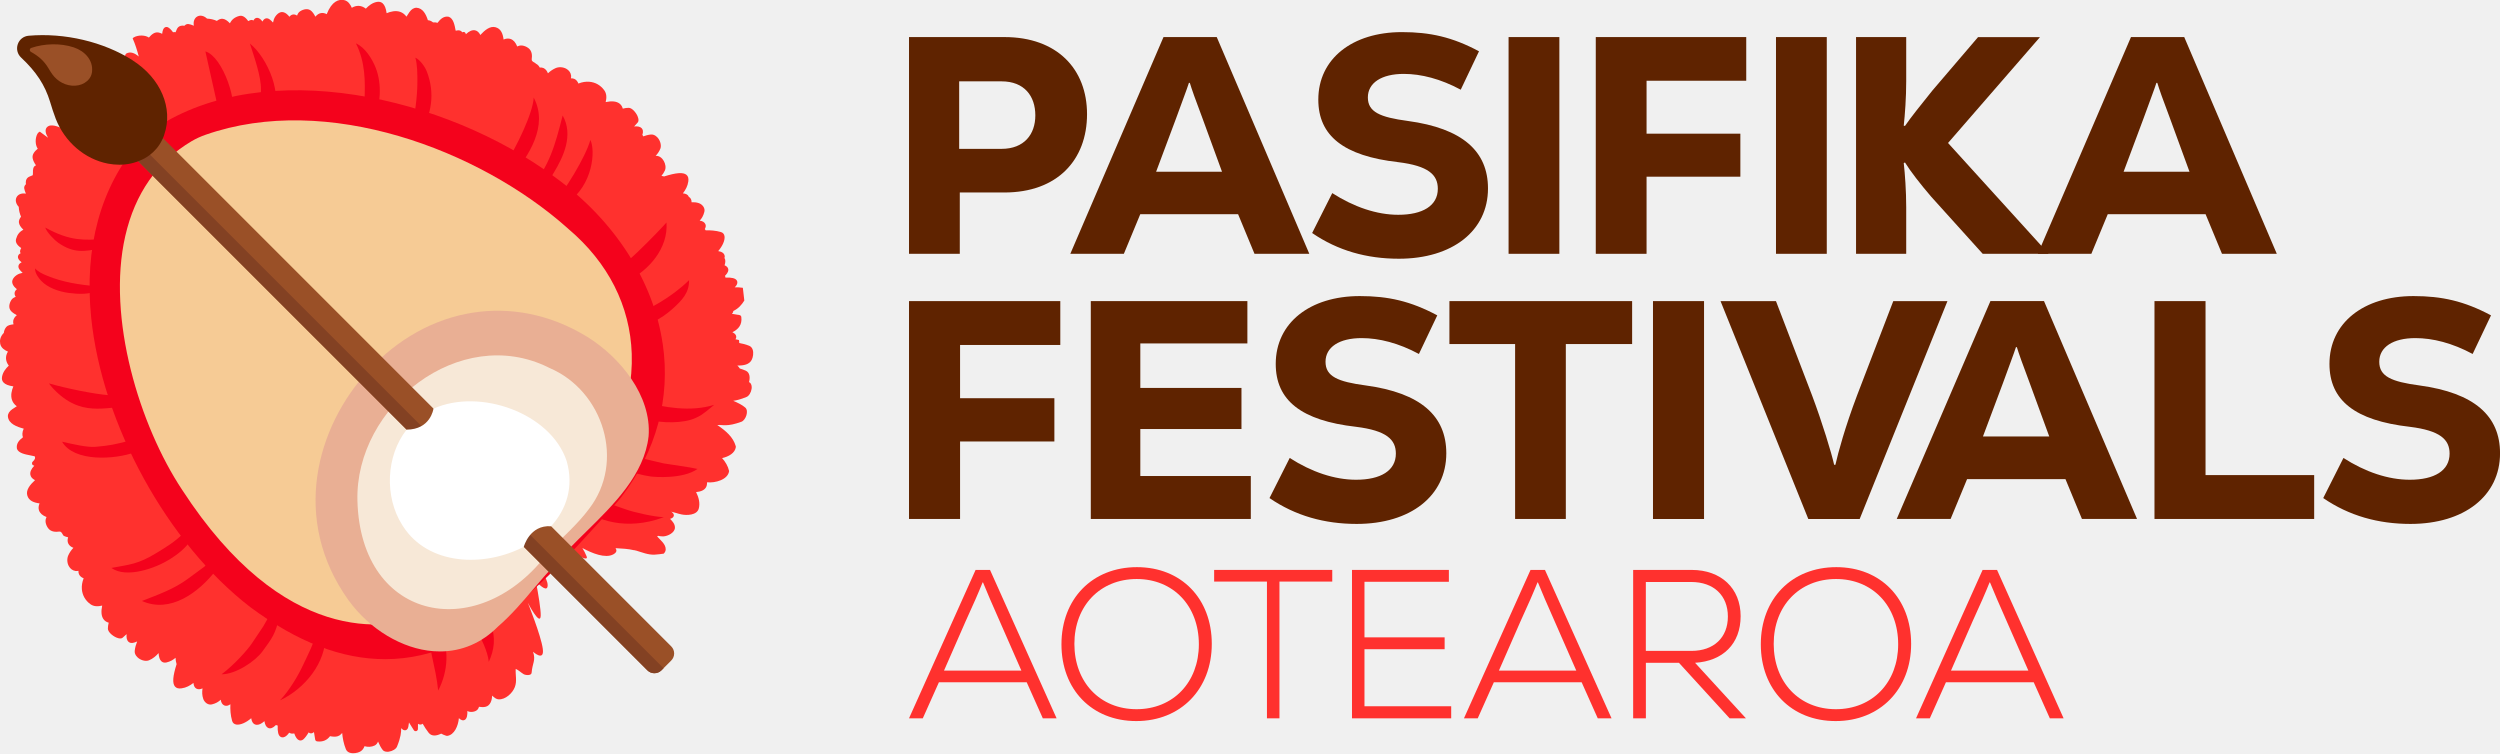
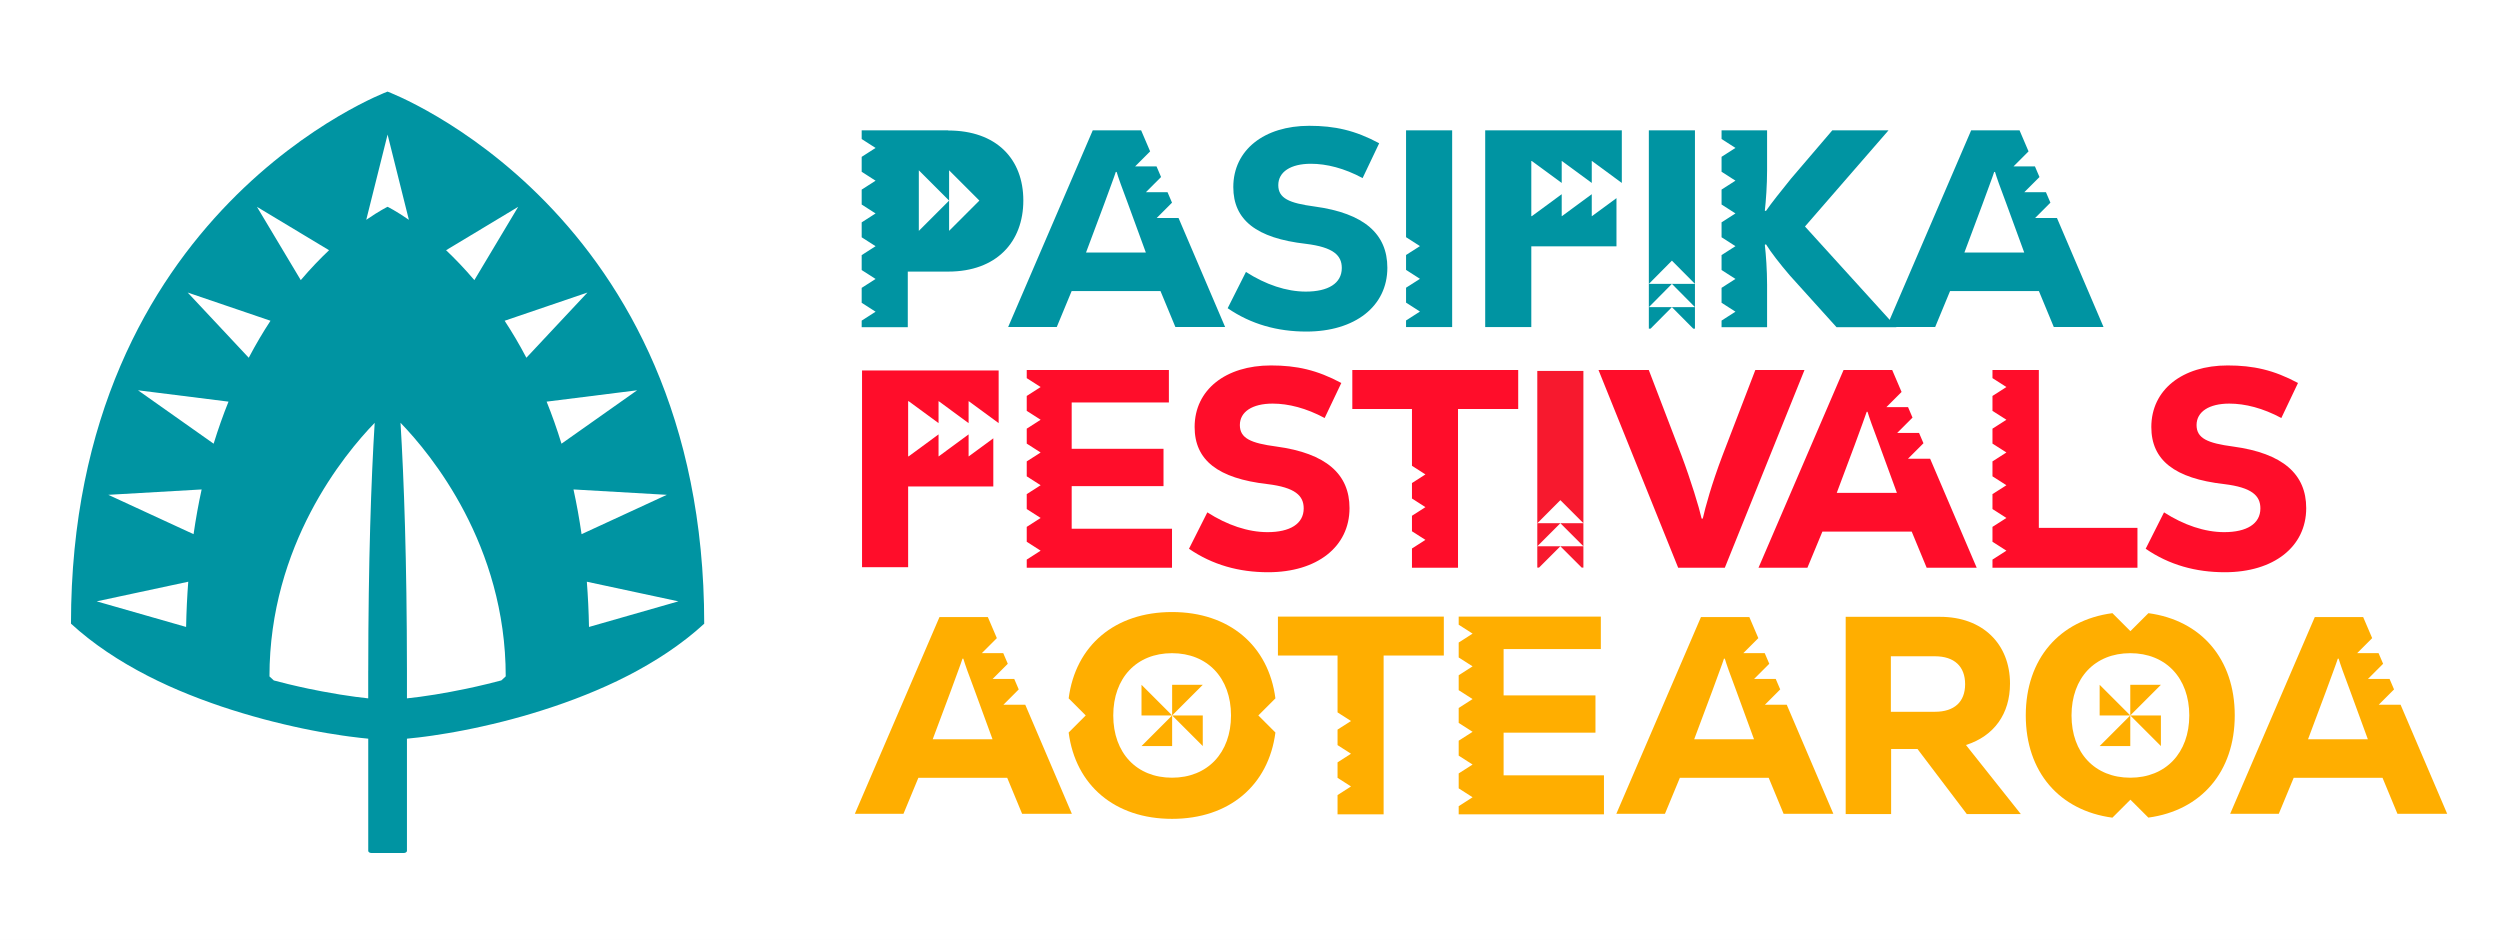
- <svg xmlns="http://www.w3.org/2000/svg" id="Layer_1" viewBox="0 0 731.07 220.26">
-   <path d="M186.45,33.98c-.52-1.17-1.66-2.44-2.59-2.45-.56,0-1.12.07-1.74.24-.17-.66-.52-1.17-1.03-1.54-.88-.62-2.22-.75-3.97-.38.29-1.19.33-2.43-.43-3.47-1.07-1.46-2.57-2.32-4.35-2.47-1.03-.09-2.12.09-3.2.52-.25-.65-.64-1.1-1.14-1.34-.32-.15-.67-.21-1.05-.18.06-.27.09-.55.05-.86-.12-.83-.63-1.52-1.43-1.96-.97-.52-2.21-.58-3.16-.14-.8.37-1.49.84-2.18,1.48-.28-.73-.7-1.23-1.24-1.5-.27-.13-.66-.22-1.15-.18-.16-.32-.37-.62-.7-.87-.15-.11-.33-.22-.51-.32-.06-.07-.11-.15-.19-.18-.05-.02-.14-.07-.21-.11-.52-.29-.79-.52-.74-.93.14-1.02.17-2.48-1.06-3.34-.4-.28-1.8-1.13-3.1-.44l-.08.04c-.46-1.17-1.1-1.91-1.93-2.2-.63-.22-1.33-.16-2.06.16-.21-1.7-.75-3.17-2.37-3.6-1.54-.41-3.05.77-4.43,2.27-.38-.77-.89-1.22-1.52-1.36-.82-.17-1.73.21-2.71,1.14-.02-.07-.04-.14-.06-.22-.07-.22-.25-.39-.48-.44-.17-.04-.34,0-.48.11-.18-.22-.39-.41-.65-.52-.48-.12-.9-.07-1.3.04,0-.03-.01-.05-.02-.08-.31-1.64-.66-3.5-2.02-4-1.44-.28-2.46.69-3.28,1.78-.36-.13-.8-.19-1.31-.13-.39-.32-.82-.56-1.37-.63-.04,0-.08.01-.13,0-.56-1.75-1.46-3.51-3.28-3.65-.75-.06-1.56.43-2.12,1.27l-.87,1.33c-.49-.67-1.1-1.14-1.83-1.4-1.32-.46-2.79-.11-3.97.39-.19-1.41-.58-2.38-1.16-2.89-.45-.4-.99-.53-1.69-.41-1.34.25-2.38,1.08-3.23,1.97-1.29-1-2.73-1.08-4.1-.25-.37-.89-1.07-2.03-2.29-2.26-1.49-.28-3.53.26-5.05,4.12-.59-.32-1.18-.42-1.74-.3-.58.12-1.11.47-1.56,1.04-.3-.57-.64-1.11-1.1-1.58-.97-1.01-2.44-.62-3.4.02-.43.28-.68.71-.87,1.24-.4-.27-.8-.38-1.2-.32-.4.06-.75.29-1.03.66-.51-.6-1.02-1.15-1.81-1.34-1.19-.29-2.36,1.02-2.74,2.09-.11.31-.19.62-.25.94-.3-.34-.62-.64-.95-.9-.55-.42-1.01-.38-1.3-.26-.34.13-.61.41-.82.87-.16-.21-.33-.4-.49-.56-.6-.58-1.1-.58-1.42-.47-.35.12-.59.4-.75.74-.18-.12-.36-.18-.54-.18-.26,0-.56.1-.99.34-.84-1.23-1.72-1.74-2.63-1.5-1.3.35-2.15,1.01-2.72,2.14-.76-.81-1.46-1.24-2.12-1.32-.51-.06-1.05.14-1.7.62-.89-.4-1.84-.62-2.87-.67-.9-.85-1.99-1.09-2.85-.62-.83.46-1.22,1.49-1.01,2.67v.02s-.01,0-.01.01c-.56-.25-1.05-.41-1.49-.48-.35-.06-.85.03-1.25.49-.42-.07-.78-.06-1.09.03-.54.14-.92.49-1.15,1.03l-.35.84c-.19-.05-.38-.06-.56-.03-.05,0-.11.02-.17.04-.6-.8-1.08-1.26-1.51-1.46-.3-.14-.63-.12-.9.04-.42.26-.66.82-.78,1.87-.32-.17-.66-.3-1.04-.38-1.13-.23-2.06.55-2.84,1.48-.02-.02-.05-.03-.07-.05-1.1-.72-3.08-.73-4.33-.02-.14.08-.24.19-.35.3.77,1.73,1.32,3.51,1.79,5.31-1.17-1-2.44-1.57-3.69-.85-.37.21-.88,2.48-1.05,4.72-1.17-.87-2.74-1.8-2.28-.14.73,2.57,7.35,21.09,7.35,21.09l2.28,2.38-1.74,1.74c-.54-.56-1.12-1.14-1.65-1.59l-2.17-1.53-8.06-3.86s-7.97-3.76-10.81-4.61c-1.8-.54-1.36,1.78-.81,3.56-1.91-.83-3.49-1.13-4.28-.17-.62.76-.3,1.88.38,3.01-.82-.58-1.63-1.17-2.42-1.79-.26.14-.5.32-.66.59-.72,1.25-.71,3.23.02,4.33.02.02.03.05.05.07-.95.79-1.72,1.71-1.48,2.84.14.67.46,1.33.97,2.03-.91.31-.9,1.34-.9,2.03,0,.27,0,.77-.06.86l-.93.39c-.54.22-.89.61-1.03,1.15-.09.32-.09.68-.03,1.09-.47.42-.55.9-.49,1.25.07.44.23.93.48,1.49,0,0-.02,0-.03.01h-.01c-1.17-.2-2.21.18-2.67,1.02-.47.86-.23,1.95.62,2.85.05,1.03.27,1.98.67,2.87-.48.65-.68,1.19-.62,1.7.07.65.5,1.35,1.31,2.12-1.13.57-1.79,1.42-2.15,2.73-.24.91.27,1.79,1.51,2.62-.24.43-.34.73-.34.98,0,.18.06.36.18.54-.33.16-.61.39-.74.75-.11.32-.12.82.47,1.42.16.17.35.33.56.49-.46.21-.75.48-.87.82-.12.29-.16.75.26,1.3.25.33.55.64.9.95-.31.06-.63.14-.94.25-1.06.38-2.37,1.54-2.08,2.74.19.79.74,1.29,1.34,1.8-.37.28-.6.64-.66,1.03-.06.4.04.8.32,1.2-.53.2-.95.44-1.24.87-.64.96-1.04,2.42-.03,3.4.47.46,1.01.79,1.59,1.1-.57.46-.92.98-1.04,1.56-.08.36-.03.73.07,1.11-.88.1-1.71.29-2.1.76-.45.54-.67,1.13-.73,1.74-1.09,1.11-1.24,2.26-1.06,3.19.23,1.22,1.37,1.92,2.26,2.29-.83,1.36-.75,2.8.25,4.1-.89.85-1.72,1.88-1.97,3.23-.12.69,0,1.23.41,1.68.51.57,1.48.96,2.89,1.16-.5,1.19-.85,2.65-.39,3.98.25.73.72,1.34,1.4,1.83l-1.33.87c-.84.56-1.33,1.37-1.27,2.11.18,2.15,2.62,3.03,4.62,3.57-.49,1.08-.45,1.91-.22,2.52-1.07.82-2.06,1.84-1.75,3.39.47,1.25,2.33,1.6,3.98,1.92.44.08.85.16,1.21.26.21.42.18.84-.59,1.57-.18.17-.24.4-.19.62.05.23.22.41.44.48.07.02.14.04.22.06-.93.99-1.32,1.9-1.14,2.72.13.63.59,1.14,1.35,1.52-1.48,1.36-2.69,2.88-2.27,4.43.44,1.61,1.91,2.15,3.6,2.37-.32.73-.38,1.43-.16,2.06.29.83,1.02,1.47,2.2,1.93l-.04.08c-.68,1.3.17,2.71.45,3.11.86,1.23,2.32,1.19,3.34,1.06.4-.05.64.22.93.74.04.07.09.16.11.21.06.14.17.26.32.33.37.18.76.3,1.2.39-.27.83-.14,1.44.05,1.83.26.55.76.97,1.49,1.25-.64.68-1.11,1.37-1.48,2.18-.44.95-.39,2.2.14,3.16.43.8,1.13,1.31,1.96,1.43.3.04.59.02.86-.05-.03.38.03.73.18,1.05.24.5.69.88,1.34,1.14-.43,1.09-.61,2.18-.52,3.2.15,1.77,1.01,3.28,2.47,4.35,1.03.76,2.27.72,3.47.43-.37,1.76-.25,3.09.38,3.97.37.52.88.86,1.53,1.03-.16.61-.24,1.18-.24,1.74,0,.93,1.27,2.07,2.45,2.59.82.36,1.49.39,1.84.08l1.18-1.06c-.1,1.07.08,1.8.54,2.23.31.28.88.55,1.85.19.22-.08.46-.18.7-.28-.34.87-.61,1.75-.71,2.71-.13,1.12.74,1.91,1.12,2.19.95.71,2.2.96,3.05.61,1.18-.49,2.03-1.24,2.8-2.11.07,1.18.35,1.98.85,2.42.28.24.76.49,1.47.32,1.18-.28,2.03-.82,2.64-1.37.03.62.12,1.29.31,1.87-1.12,3.54-1.27,5.55-.49,6.52.41.5,1.05.68,1.95.55,1.36-.19,2.43-.79,3.47-1.58.07.82.34,1.36.83,1.65.56.33,1.21.21,1.82-.06-.14,1.02-.15,2.03.22,3.09.35,1,1.39,1.86,2.51,1.6,1.15-.27,1.97-.77,2.6-1.37.12.86.46,1.41,1.04,1.67.61.27,1.25.04,1.78-.35-.06,1.51.02,3.17.51,4.87.17.6.6.97,1.23,1.07,1.16.18,2.86-.56,4.35-1.85.14.89.52,1.82,1.53,1.92.68.07,1.46-.29,2.33-1.06.18,1.1.56,1.76,1.14,2,.61.25,1.3.02,2.04-.7.06-.06.11-.12.17-.17.14.06.28.1.42.12.04,0,.07,0,.11.01-.06,1.89.19,2.89.82,3.3.22.14.67.33,1.3,0,.43-.22.84-.62,1.24-1.19.21.13.45.22.7.26.26.04.53.02.78-.05.43,1.2.9,1.83,1.48,2.02.39.12.8.03,1.16-.26.47-.39.99-1.06,1.58-2.06.06.06.12.11.2.15.27.16.6.18.92.04.15-.07.29-.16.43-.29.11.8.23,1.55.36,2.21.05.27.28.48.55.52,1.8.23,2.96-.43,3.79-1.52.17.03.35.06.53.09.97.14,1.6.03,2.04-.22.06-.03.12-.03.17-.07.32-.22.58-.47.81-.74.14,1.52.42,3.09,1.08,4.74.2.48.57.83,1.09,1.02.96.35,2.28.12,3.04-.28.66-.35,1.07-.91,1.32-1.61.98.28,2.04.26,2.99-.21.5-.25.78-.67.97-1.15.39.9.82,1.79,1.36,2.45.48.6,1.33.58,1.8.51,1.07-.16,2.1-.78,2.38-1.47,1.13-2.74,1.24-4.25,1.23-5.41.44.49.83.68,1.23.62.25-.04.69-.22.85-.98.07-.34.14-.77.2-1.3l1.41,2.25c.15.23.44.35.71.28.27-.07.47-.31.49-.59.03-.53.04-1.05.02-1.55.21.13.41.21.62.22.27.03.53-.08.75-.24.52.91,1.09,1.8,1.75,2.64.92,1.18,2.43.88,3.66.25.48.26.97.48,1.52.64.09.02.18.03.27.02,2.08-.29,3.2-2.95,3.39-5.18.57.55,1.18.83,1.76.48.61-.39.77-1.42.72-2.58.11.05.21.1.33.15.81.3,2.49.12,2.95-1.03.04-.11.07-.23.11-.34.68.11,1.32.13,1.91,0,1.43-.33,1.88-1.91,1.97-3.28.6.63,1.23,1.07,1.85,1.1,2.01.12,4.09-1.8,4.77-3.61.67-1.78.13-3.45.25-5.3.9.4,1.48,1.04,2.33,1.55.54.32,2.25.49,2.32-.41.22-2.91,1.29-3.57.41-6.16,0,0,3.37,3.06,2.86-.83-.51-3.9-4.38-13.49-4.38-13.49,0,0,3.66,7.09,3.77,3.77.06-1.78-.7-6.27-1.42-10.05,1.64,1.7,3.41,3.1,3.45,1.19.05-2.03-2.75-5.88-5.15-8.8l5.21-5.21c.33.22,12.47,8.42,11.34,5.55-.36-.91-.8-1.73-1.25-2.45,2.94,1.59,6.72,3.08,9.01,1.87,1.06-.56,1.14-1.19.68-1.83,1.82.11,3.65.17,5.43.6,0-.02-.02-.04-.02-.06.04.02.08.05.12.07.17.04.34.05.51.1,1.75.52,3.48,1.26,5.34,1.19.93-.03,1.82-.19,2.73-.3.33-.35.56-.75.57-1.21.04-1.57-1.48-2.66-2.5-3.82.08-.06.17-.12.25-.18.49.1.99.18,1.53.17,1.37-.06,3.43-1.12,3.42-2.59-.01-1-.65-1.78-1.39-2.5,0-.02,0-.03-.01-.05.13-.04.26-.08.37-.13.62-.26.71-.69.71-.92,0-.37-.27-.7-.75-1.04.95.2,1.85.56,2.98.8,1.53.33,4.53.27,5.06-1.71.43-1.6-.01-3.27-.78-4.82,1.33-.11,2.8-.59,3.12-1.96.07-.29.08-.6.08-.91.03,0,.05.01.08.01,2.27.24,6.06-.75,6.37-3.3-.33-1.47-1.08-2.69-2.05-3.78,1.91-.42,3.79-1.48,4.02-3.22,0-.08-.01-.17-.02-.26-.78-2.71-2.9-4.47-5.35-6.15.01-.04,0-.01.01-.05,1.45-.11,2.8.61,7.02-.96,1.21-.45,2.23-3.15,1.09-4.14-.86-.75-2.12-1.38-3.51-1.97.97-.13,2.2-.43,3.91-1.14.69-.28,1.31-1.31,1.46-2.38.07-.47.09-1.32-.51-1.8-.07-.06-.18-.1-.25-.16.34-1.19.29-2.77-.92-3.32-.6-.27-1.18-.47-1.77-.65-.18-.28-.41-.57-.72-.87,1.92.03,3.47-.29,4.19-1.64.4-.76.63-2.08.28-3.04-.19-.53-.53-.9-1.02-1.1-.99-.4-1.95-.64-2.9-.81,0-.27-.02-.56-.08-.87-.31-.08-.68-.15-1.02-.22.24-.35.3-.74.15-1.1-.15-.38-.48-.68-1.05-.95,1.68-.85,2.92-2.12,2.61-4.47-.04-.27-.24-.5-.52-.55-.66-.13-1.4-.25-2.21-.36.13-.14.23-.29.3-.44.06-.13.07-.26.08-.39,1.43-.67,2.41-1.74,3.23-3.06l-.43-3.73c-.83-.13-1.61-.16-2.38-.14.25-.24.46-.48.59-.74.33-.62.15-1.08,0-1.29-.41-.62-1.41-.88-3.3-.82,0-.04,0-.07-.01-.11-.02-.14-.06-.28-.12-.42.06-.05.12-.11.17-.16.72-.75.96-1.43.7-2.04-.15-.37-.49-.65-.99-.86.29-.87.31-1.64-.04-2.15.02-.15.11-.32.09-.47-.1-1.01-1.03-1.39-1.92-1.53,1.28-1.49,2.03-3.19,1.85-4.35-.1-.64-.47-1.06-1.07-1.23-1.55-.44-3.05-.53-4.44-.5-.07-.13-.15-.25-.25-.37.24-.45.39-.94.17-1.42-.26-.58-.81-.93-1.67-1.04.6-.63,1.09-1.44,1.37-2.6.27-1.12-.6-2.15-1.6-2.51-.73-.26-1.44-.3-2.14-.27,0-.79-.3-1.31-.85-1.6-.02-.05,0-.12-.04-.17-.29-.49-.83-.76-1.65-.83.79-1.04,1.39-2.12,1.58-3.47.13-.91-.05-1.55-.56-1.96-.97-.78-2.99-.63-6.52.49-.24-.08-.51-.13-.77-.18.39-.46.73-.96,1-1.56.72-1.58-.69-4.42-2.63-4.28-.03,0-.05.01-.08.01.55-.59,1.03-1.25,1.37-2.07.35-.85.1-2.1-.61-3.06-.29-.38-1.07-1.24-2.18-1.12-.78.08-1.5.29-2.21.54-.07-.17-.15-.34-.24-.5,0,0,0-.01,0-.02.36-.97.09-1.54-.19-1.85-.42-.46-1.15-.64-2.22-.53l1.06-1.18c.32-.35.29-1.02-.07-1.84" style="fill:#ff312e;" />
-   <path d="M168.7,68.12c3.48,3.87,6.24,7.72,8.79,12.28,2.26.71,15.71-13.35,17.41-15.34.56,7.57-5.22,14.05-11.38,17.09-1.36.67-2.8.81-4.2,1.76l1.82,4.08c.85,1.9,1.67,3.78,1.91,5.54,7.03-3.25,13.17-6.44,18.45-11.6.09,3.77-2.26,6.01-4.5,8.09-3.77,3.5-8.09,5.55-13.32,6.24,2.16,6.55,1.68,15.41-.38,21.77,1.32.09,1.82-.9,2.91-.39.93.44,1.02-.37,2.03-.1,5.83,1.55,13.69,3.03,20.63.83-3.71,3.14-4.2,3.26-5.43,3.84-3.46,1.65-9.96,1.58-13.84.49-2.1-.59-4.37-.8-6.16-2.2-.22-.17-.27-.56-.49-.58-.29-.03-.53.07-.53.28,0,.23.16.56.03.83l-4.99,10.57,16.56,3.9c1.84.33,8.18,1.17,9.96,1.63-4.35,3.06-12.68,2.35-13.76,2.2-5.02-.74-9.65-2.69-14.01-5.41-.69,1.34-5.05,7.63-5.69,8.05-.51.34-1.11,1.3-.82,1.81.52.9,1.73.68,2.52,1.1,3.46,1.83,7.07,2.71,10.7,4.05,2.34.86,8.31,2.22,11.2,2.31-11.21,4.2-19.98.61-23.82-2.45-1.19-.95-1.96-2.37-3.46-2.79l-3.5,2.96-2.7-2.69-17.93,17.93,3.55,3.55c-1.37,2.25-2.79,4.41-5.35,6.72-2.31,2.08.1,1.71,2.54,7.83,1.62,4.06,1.09,7.81-.52,11.24-.23-2.94-2.38-7.14-3.59-9.58l-1.67-6.11-9.17,5.87c2.99,5.6,2.6,12.56-.36,18.22-.74-7.19-3.01-12.98-2.42-15.99.05-.28-.18-.84-.37-.82-.12.01-.58-.19-.76-.1-2.75,1.36-5.51,1.51-8.51,1.94-6.15.89-12.18.95-18.23-.57-1.01-.25-1.91-.95-2.67-.72.16,8.11-5.99,15.69-13.3,19.12,2.75-2.89,5.35-7.3,6.72-10.26,1.66-3.6,3.17-6.16,3.78-9.66l-3.7-1.17-7.1-3.28c-.86,4.83-2.16,6.37-4.78,9.99-2.2,3.04-7.95,6.79-12,6.76,3.89-2.92,7.7-7.31,8.75-8.88l3.42-5.1,2.28-4.01c-3.67-2.01-9.9-6.73-13.07-9.8-.95-.92-1.82-1.81-3.07-2.58-4.94,6.4-13.31,12.67-21.6,8.93,4.9-1.91,9.35-3.49,13.3-6.39l4.88-3.58c.51-.38.82-.84.86-1.28.05-.52-.24-.83-.57-1.23l-4.27-5.1c-1.7,2.35-3.78,3.96-6.04,5.38-4.19,2.63-12.72,5.69-17.1,2.54,5.2-.99,7.75-1.01,13.33-4.46,2.68-1.65,5.26-3.18,7.53-5.49-.31-1.23-1.03-2.37-1.86-3.35-2.26-2.67-3.74-5.74-5.58-8.66-3.27-5.19-3.7-6.64-6.56-11.86-5.72,2.1-17.75,2.95-21.28-3.09,3.23.74,7.43,1.69,9.68,1.5,4.45-.38,5.73-.71,9.91-1.77-.3-1.94-1.26-3.7-2.03-5.59-.57-1.39-.66-2.93-1.59-4.2-3.77.4-7.6.82-11.24-.48-5.24-1.78-8.58-6.51-8.58-6.51,4.74,1.35,13.01,3.14,18,3.49.61-.33.3-1.43.05-2.31-2.69-9.19-3.57-18.81-3.52-28.54-2.45,1.5-6.11,1.24-8.74.9-2.79-.36-6.16-1.5-8.1-3.6-.64-.69-1.81-2.17-1.74-3.58.95,1.03,2.11,1.57,3.49,2.14,4.64,1.93,9.55,2.67,14.69,3.1.14-3.74.04-7.25,1.27-11.15-5,1.03-8.11,1.57-12.65-1.56-1.03-.71-3.38-3.07-3.82-4.47,7.55,4.19,11.5,3.57,16.95,3.44,1.06-5.51,3.79-11.76,6.86-17.39l12.23,12.23,12.92-12.92-11.11-11.11c4.46-2.12,9.29-3.64,13.9-4.8.05-2.09-3.4,2.44-.58-1.58l-4.34-19.37c5.09,1.41,9.98,15.6,7.58,20.19,1.01.36,1.73-.28,2.71-.42l4.78-.68c1.21-2.58,1.12-5.11,1.18-7.88.09-3.96-2.06-9.75-3.23-13.52,5.23,4.22,10.1,15.59,6.21,21.35,5.81-.76,11.11-.69,16.66-.08l10.36,1.13c-.31-2.18.21-3.98.29-6.02.21-5.21.26-10.92-2.52-16.43,2.71,1.18,4.81,4.64,5.8,7.18,1.82,4.64,1.58,10.99-.93,15.89l11.44,2.63c.86-5.03,1.67-9.71,1.67-14.59,0-2.05-.02-5.1-.61-6.93,1.35.56,2.83,2.69,3.33,3.97,2.48,6.29,1.56,12.78-2.2,18.5,4.64,1.36,8.64,2.81,12.7,4.82l11.65,5.77.41-1.12c3.8-5.92,8.54-15.83,8.73-20.27,4.43,8.36-1.59,17.07-6.38,23.1l5.31,3.47c5.64-6.39,7.32-12.62,9.54-21.33,3.24,5.74.19,12.13-2.57,16.69-1.44,2.39-2.74,4.93-5.72,5.94,3.15,1.84,1.96,2.54,5.2,3.65,3.63-4.09,9.79-14.08,11.19-19.13,1.52,3.04.85,13.19-6.82,18.45-1.17.8-1.99,1.77-3.67,2.08,2.7,1.81,4.41,4.28,6.53,6.63" style="fill:#f4021c;" />
-   <path d="M193.79,100.54c-2.68-18.33-14.05-36.01-31.16-48.47l-.45-.34c-32.06-23.68-84.48-35.49-116.72-14.28-1.81,1.19-3.44,2.62-4.84,4.25-11.21,12.99-16.03,30.68-13.96,51.13,3.17,31.2,22.28,66.01,46.5,84.69,13.84,10.26,26.76,15.24,39.49,15.24,7.07,0,14.15-1.61,21.02-4.79,17.15-7.93,32.1-24.68,46.57-40.88.58-.65,1.08-1.25,1.52-1.83,10.2-13.38,14.36-28.84,12.04-44.73" style="fill:#f4021c;" />
-   <path d="M166.28,67l-.4-.36c-25.77-22.91-70.36-39.62-105.74-27.24-1.49.52-2.87,1.16-4.11,1.89-10.03,5.95-16.55,15.29-19.4,27.74-5.48,23.99,4.22,55.5,16.63,74.21,29.74,45.74,59.74,41.02,71.29,36.86,10.5-3.95,18.78-11.12,26.44-18.78,1.96-1.96,3.88-3.95,5.79-5.93,3-3.11,6.1-6.32,9.25-9.29,12.57-12.26,19.22-27.37,18.71-42.63-.47-14-6.87-26.63-18.45-36.46" style="fill:#f6cb95;" />
-   <path d="M171.76,98.53l-.45-.28c-21.16-12.75-46.14-8.76-63.63,10.17-15.09,16.33-22.72,43.42-5.75,67.13,6.19,8.5,15.7,14.2,24.82,14.88.64.05,1.27.07,1.89.07,6.4,0,12.23-2.48,16.95-7.24,3.96-3.43,7.18-7.24,10.31-10.92,2.09-2.47,4.26-5.02,6.63-7.45l.16-.18c2.41-3.03,5.52-6.09,8.82-9.33,7.95-7.81,16.95-16.66,18.16-27.85.91-11.78-8.33-23.06-17.91-29.01" style="fill:#e9af94;" />
-   <path d="M160.3,107.41c-25.79-12.69-56.46,11.33-55.78,38.97.91,35.81,36.02,42.17,56.07,14.78,3.77-3.92,8.35-7.88,11.62-12.3,10.75-13.85,4.2-34.52-11.44-41.22l-.47-.22Z" style="fill:#f7e8d7;" />
-   <path d="M196.28,193.17l-2.84,2.84c-1.15,1.15-3.01,1.15-4.15,0L31.89,38.62l7-7,157.39,157.39c1.15,1.15,1.15,3.01,0,4.15" style="fill:#9a5027;" />
-   <path d="M194.04,195.41l-.6.6c-1.15,1.15-3.01,1.15-4.15,0L31.89,38.62l2.68-2.68,159.47,159.47Z" style="fill:#834123;" />
-   <path d="M38.75,17.61c-8.48-5.39-19.84-8.08-30.38-7.16-1.47.13-2.68,1.07-3.17,2.47-.48,1.4-.11,2.89.96,3.9,4.45,4.17,6.98,8.04,8.48,12.94.51,1.67.99,3.24,1.65,4.95,2.64,6.8,8.49,11.83,15.28,13.14,1.13.21,2.24.32,3.33.32,2.35,0,4.59-.5,6.61-1.48.03-.01.06-.02.08-.03.16-.07,3.92-1.66,5.86-5.84.06-.1.11-.2.16-.3.05-.12.09-.24.17-.44.06-.13.12-.27.17-.4.03-.09.06-.18.07-.27,2.7-7.8-1.02-16.54-9.28-21.79" style="fill:#5f2300;" />
-   <path d="M21.59,13.86c-3.95-1.32-8.68-1.13-12.44.15-.52.18-.59.9-.1,1.16,2.14,1.2,3.78,2.55,5.07,4.71.37.62.71,1.19,1.13,1.78,1.53,2.18,4.09,3.54,6.72,3.4,1.33-.07,2.53-.52,3.45-1.32h0s1.2-.88,1.46-2.52c0,0,0,.01,0,.02,0-.06.01-.11.02-.16,0-.05.02-.09.02-.15,0-.02,0-.04,0-.06.32-3.24-2.07-5.92-5.33-7.01" style="fill:#9a5027;" />
-   <path d="M161.15,153.88c4.5-4.95,6.71-11.5,4.57-19.02-4.62-14.07-25.42-21.45-38.96-15.35-.02.12-.87,6.1-7.85,6.13-6.07,7.72-6.5,19.65-1.31,27.85l.28.44c7.36,11.41,23.59,12.03,35.29,5.97.02-.06,1.7-6.45,7.97-6.01" style="fill:#fff;" />
-   <polygon points="280.75 100.88 280.75 116.45 308.33 116.45 308.33 129.1 280.75 129.1 280.75 151.76 265.82 151.76 265.82 88.05 310.06 88.05 310.06 100.88 280.75 100.88" style="fill:#5f2300;" />
-   <polygon points="365.77 139.2 365.77 151.76 318.98 151.76 318.98 88.05 364.77 88.05 364.77 100.43 333.46 100.43 333.46 113.44 363.04 113.44 363.04 125.46 333.46 125.46 333.46 139.2 365.77 139.2" style="fill:#5f2300;" />
-   <path d="M371.23,145.66l5.92-11.74c6.37,4.1,13.11,6.37,19.39,6.37,7.19,0,11.65-2.64,11.65-7.65,0-4.1-2.73-6.73-11.65-7.83-16.02-1.82-23.48-7.74-23.48-18.39,0-12.01,10.01-19.84,24.58-19.84,8.28,0,14.84,1.46,22.66,5.64l-5.37,11.29c-5.92-3.19-11.65-4.64-16.75-4.64-6.55,0-10.56,2.64-10.56,6.92s3.55,5.83,11.74,6.92c16.11,2.18,23.58,8.92,23.58,19.84,0,12.47-10.47,20.66-26.21,20.66-9.38,0-17.93-2.37-25.49-7.56" style="fill:#5f2300;" />
-   <polygon points="477.28 100.61 457.89 100.61 457.89 151.76 443.06 151.76 443.06 100.61 423.85 100.61 423.85 88.05 477.28 88.05 477.28 100.61" style="fill:#5f2300;" />
-   <rect x="483.38" y="88.05" width="14.93" height="63.72" style="fill:#5f2300;" />
-   <path d="M503.14,88.05h16.2l10.56,27.58c3,8.01,5.64,16.66,6.46,20.3h.36c.82-3.64,2.82-11.01,6.37-20.39l10.56-27.49h15.84l-25.67,63.72h-15.02l-25.67-63.72Z" style="fill:#5f2300;" />
-   <path d="M603.99,140.11h-28.76l-4.82,11.65h-15.75l27.4-63.72h15.66l27.21,63.72h-16.11l-4.82-11.65ZM579.87,127.64h19.39l-5.83-15.93c-2-5.28-3.09-8.37-3.64-10.19h-.27c-.64,2-1.82,5.01-3.82,10.56l-5.83,15.56Z" style="fill:#5f2300;" />
-   <polygon points="676.73 138.93 676.73 151.76 630.03 151.76 630.03 88.05 644.96 88.05 644.96 138.93 676.73 138.93" style="fill:#5f2300;" />
-   <path d="M679.37,145.66l5.92-11.74c6.37,4.1,13.11,6.37,19.39,6.37,7.19,0,11.65-2.64,11.65-7.65,0-4.1-2.73-6.73-11.65-7.83-16.02-1.82-23.48-7.74-23.48-18.39,0-12.01,10.01-19.84,24.58-19.84,8.28,0,14.84,1.46,22.66,5.64l-5.37,11.29c-5.92-3.19-11.65-4.64-16.75-4.64-6.55,0-10.56,2.64-10.56,6.92s3.55,5.83,11.74,6.92c16.11,2.18,23.58,8.92,23.58,19.84,0,12.47-10.47,20.66-26.21,20.66-9.38,0-17.93-2.37-25.49-7.56" style="fill:#5f2300;" />
-   <path d="M300.23,199.52h-25.67l-4.71,10.54h-4.03l19.47-43.4h4.22l19.47,43.4h-4.03l-4.71-10.54ZM282.19,182.1l-6.14,14.01h22.63l-6.2-14.14c-2.48-5.64-3.78-8.56-5.02-11.66h-.12c-1.24,3.1-2.6,6.2-5.15,11.78" style="fill:#ff312e;" />
-   <path d="M310.4,188.42c0-13.33,9.05-22.57,22.07-22.57s21.89,9.24,21.89,22.44-9.05,22.57-22.07,22.57-21.89-9.24-21.89-22.44M350.58,188.42c0-11.28-7.5-19.1-18.17-19.1s-18.23,7.81-18.23,18.97,7.44,19.1,18.17,19.1,18.23-7.87,18.23-18.97" style="fill:#ff312e;" />
-   <polygon points="389.59 170.07 374.15 170.07 374.15 210.06 370.49 210.06 370.49 170.07 355.05 170.07 355.05 166.66 389.59 166.66 389.59 170.07" style="fill:#ff312e;" />
-   <polygon points="424.37 206.53 424.37 210.06 395.36 210.06 395.36 166.66 423.69 166.66 423.69 170.13 399.01 170.13 399.01 186.38 422.45 186.38 422.45 189.85 399.01 189.85 399.01 206.53 424.37 206.53" style="fill:#ff312e;" />
-   <path d="M462.51,199.52h-25.67l-4.71,10.54h-4.03l19.47-43.4h4.22l19.47,43.4h-4.03l-4.71-10.54ZM444.46,182.1l-6.14,14.01h22.63l-6.2-14.14c-2.48-5.64-3.78-8.56-5.02-11.66h-.12c-1.24,3.1-2.6,6.2-5.15,11.78" style="fill:#ff312e;" />
-   <path d="M490.97,193.82h-9.67v16.24h-3.72v-43.4h17.11c8.62,0,14.32,5.4,14.32,13.52s-5.21,13.14-13.33,13.64l14.88,16.24h-4.77l-14.82-16.24ZM494.56,170.19h-13.27v20.15h13.33c6.57,0,10.66-3.91,10.66-10.04s-4.09-10.11-10.73-10.11" style="fill:#ff312e;" />
-   <path d="M514.91,188.42c0-13.33,9.05-22.57,22.07-22.57s21.89,9.24,21.89,22.44-9.05,22.57-22.07,22.57-21.89-9.24-21.89-22.44M555.08,188.42c0-11.28-7.5-19.1-18.17-19.1s-18.23,7.81-18.23,18.97,7.44,19.1,18.17,19.1,18.23-7.87,18.23-18.97" style="fill:#ff312e;" />
-   <path d="M594.71,199.52h-25.67l-4.71,10.54h-4.03l19.47-43.4h4.22l19.47,43.4h-4.03l-4.71-10.54ZM576.66,182.1l-6.14,14.01h22.63l-6.2-14.14c-2.48-5.64-3.78-8.56-5.02-11.66h-.12c-1.24,3.1-2.6,6.2-5.15,11.78" style="fill:#ff312e;" />
-   <path d="M317.88,33.38c0,13.4-8.69,22.91-24.17,22.91h-13.04v17.93h-14.85V10.84h27.89c15.48,0,24.17,9.41,24.17,22.54M302.76,33.75c0-5.7-3.26-9.96-9.87-9.96h-12.4v19.74h12.4c6.61,0,9.87-4.26,9.87-9.78" style="fill:#5f2300;" />
-   <path d="M362.06,62.63h-28.61l-4.8,11.59h-15.66l27.25-63.38h15.57l27.07,63.38h-16.03l-4.8-11.59ZM338.07,50.22h19.28l-5.79-15.84c-1.99-5.25-3.08-8.33-3.62-10.14h-.27c-.63,1.99-1.81,4.98-3.8,10.5l-5.79,15.48Z" style="fill:#5f2300;" />
-   <path d="M383.7,68.15l5.89-11.68c6.34,4.07,13.04,6.34,19.28,6.34,7.15,0,11.59-2.63,11.59-7.61,0-4.07-2.72-6.7-11.59-7.78-15.93-1.81-23.36-7.7-23.36-18.29,0-11.95,9.96-19.74,24.45-19.74,8.24,0,14.76,1.45,22.54,5.61l-5.34,11.23c-5.89-3.17-11.59-4.62-16.66-4.62-6.52,0-10.5,2.63-10.5,6.88s3.53,5.79,11.68,6.88c16.02,2.17,23.45,8.87,23.45,19.74,0,12.4-10.41,20.55-26.07,20.55-9.33,0-17.84-2.35-25.35-7.52" style="fill:#5f2300;" />
-   <rect x="441.15" y="10.84" width="14.85" height="63.38" style="fill:#5f2300;" />
-   <polygon points="481.5 23.61 481.5 39.09 508.93 39.09 508.93 51.67 481.5 51.67 481.5 74.22 466.65 74.22 466.65 10.84 510.65 10.84 510.65 23.61 481.5 23.61" style="fill:#5f2300;" />
-   <rect x="519.35" y="10.84" width="14.85" height="63.38" style="fill:#5f2300;" />
-   <path d="M599.08,74.22h-19.28l-15.03-16.66c-3.26-3.8-6.07-7.42-7.7-10.05l-.36.18c.36,3.17.72,8.15.72,12.86v13.67h-14.67V10.84h14.67v12.95c0,4.71-.36,9.69-.72,12.95l.36.09c1.72-2.53,4.71-6.24,8.06-10.41l13.31-15.57h18.11l-26.89,30.96,29.42,32.41Z" style="fill:#5f2300;" />
-   <path d="M644.98,62.63h-28.61l-4.8,11.59h-15.66l27.25-63.38h15.57l27.07,63.38h-16.03l-4.8-11.59ZM620.99,50.22h19.28l-5.79-15.84c-1.99-5.25-3.08-8.33-3.62-10.14h-.27c-.63,1.99-1.81,4.98-3.8,10.5l-5.79,15.48Z" style="fill:#5f2300;" />
+ <svg xmlns="http://www.w3.org/2000/svg" viewBox="0 0 777 292.14">
+   <rect width="777" height="292.14" style="fill:#fff;" />
+   <g id="Layer_1">
+     <path d="M120.46,28.46S22.06,65.12,22.06,193.83c.8.74,1.62,1.45,2.45,2.16.11.09.22.19.33.28.79.67,1.6,1.32,2.42,1.97.15.12.3.24.45.35.81.63,1.64,1.25,2.47,1.86.14.11.29.21.43.31.86.62,1.73,1.23,2.62,1.83.08.06.17.11.25.16.88.59,1.76,1.16,2.65,1.73.09.06.18.12.27.17.9.57,1.81,1.12,2.73,1.66.16.1.33.19.49.29.89.52,1.8,1.03,2.7,1.53.18.1.36.2.54.3.92.5,1.84.99,2.77,1.47.15.08.3.15.44.23.95.48,1.9.96,2.86,1.42.05.02.09.05.14.07.97.47,1.95.92,2.93,1.37.16.07.32.15.48.22.94.43,1.88.84,2.83,1.24.2.09.39.17.59.25.94.4,1.88.79,2.82,1.16.19.08.37.15.56.22.97.39,1.93.76,2.9,1.13.11.04.22.08.33.12.94.35,1.88.7,2.82,1.03.13.05.25.09.38.14.96.34,1.92.67,2.87,1,.19.06.38.13.57.19.93.31,1.86.62,2.79.91.19.06.39.12.58.18.94.3,1.87.58,2.79.86.15.04.3.09.44.13.94.28,1.88.55,2.81.82.05.01.09.03.14.04.96.27,1.91.53,2.86.79.14.04.29.08.43.12.91.24,1.81.47,2.71.7.16.04.32.08.49.12.89.22,1.77.44,2.65.65.14.03.27.06.41.1.91.21,1.8.42,2.69.62.04,0,.08.02.12.03.9.2,1.79.39,2.67.58.06.01.12.03.18.04.87.18,1.72.35,2.56.52.1.02.2.04.3.06.83.16,1.64.32,2.43.46.09.02.18.03.27.05.82.15,1.62.29,2.4.42.03,0,.05.01.08.01,1.65.28,3.21.53,4.69.74.01,0,.03,0,.04,0,.74.11,1.45.21,2.13.3.02,0,.04,0,.06,0,2.09.28,3.97.49,5.58.64v34.88c0,.37.47.66,1.04.66h9.95c.58,0,1.04-.3,1.04-.66v-34.88c1.08-.1,2.28-.23,3.58-.38,0,0,0,0,.01,0,.63-.08,1.29-.16,1.97-.25.04,0,.07-.01.11-.01.68-.09,1.37-.19,2.09-.29.03,0,.06,0,.09-.01,1.46-.21,3-.46,4.62-.73.04,0,.09-.01.13-.02.77-.13,1.55-.27,2.35-.41.11-.02.22-.04.32-.06.78-.14,1.58-.29,2.39-.45.12-.02.23-.05.35-.07.83-.16,1.66-.33,2.52-.51.08-.02.16-.03.24-.05.85-.18,1.71-.36,2.59-.56.06-.01.11-.02.17-.04.87-.2,1.76-.4,2.65-.61.15-.03.29-.07.44-.1.86-.2,1.73-.42,2.62-.64.18-.04.35-.09.53-.13.88-.22,1.77-.45,2.67-.69.16-.04.31-.08.47-.13.94-.25,1.88-.51,2.83-.78.06-.02.12-.03.18-.05.92-.26,1.84-.53,2.77-.81.15-.05.31-.09.46-.14.92-.28,1.85-.56,2.78-.86.2-.06.39-.12.59-.19.92-.3,1.85-.6,2.78-.91.19-.06.38-.13.57-.19.95-.32,1.91-.65,2.86-.99.13-.05.26-.1.39-.14.93-.33,1.87-.68,2.8-1.03.11-.04.22-.08.33-.12.97-.37,1.93-.74,2.89-1.13.19-.07.37-.15.56-.22.94-.38,1.88-.77,2.81-1.16.2-.08.4-.17.59-.25.94-.4,1.89-.82,2.83-1.24.16-.07.32-.15.49-.22.98-.45,1.96-.9,2.94-1.37.04-.02.08-.04.12-.06.96-.46,1.92-.94,2.87-1.43.15-.07.29-.15.44-.22.93-.48,1.85-.97,2.77-1.47.18-.1.36-.2.54-.3.91-.5,1.81-1.01,2.71-1.54.16-.1.33-.19.49-.29.92-.54,1.83-1.09,2.74-1.66.09-.06.18-.11.27-.17.9-.57,1.78-1.14,2.66-1.73.08-.05.16-.11.24-.16.89-.6,1.76-1.21,2.62-1.83.14-.1.29-.21.43-.31.84-.61,1.66-1.23,2.48-1.86.15-.12.3-.23.45-.35.82-.64,1.63-1.3,2.42-1.97.11-.09.22-.19.33-.28.83-.71,1.65-1.43,2.45-2.16,0-128.72-98.4-165.37-98.4-165.37M161.05,64.28l-13.62,22.78c-3.03-3.56-5.99-6.64-8.79-9.29l22.41-13.49ZM102.27,77.77c-2.8,2.65-5.77,5.73-8.79,9.29l-13.62-22.78,22.41,13.49ZM57.85,194.86l-27.8-7.96,28.46-6.1c-.35,4.52-.57,9.21-.67,14.06M60.16,166.02l-26.5-12.23,29.01-1.67c-.97,4.42-1.81,9.06-2.51,13.9M66.4,137.9l-23.51-16.6,28.13,3.53c-1.65,4.1-3.2,8.46-4.62,13.07M77.31,111.19l-18.98-20.27,25.74,8.77c-2.31,3.52-4.58,7.35-6.76,11.5M114.44,208.46h0v8.59c-2.35-.25-5.33-.63-8.79-1.19h0c-1.73-.28-3.57-.6-5.52-.97,0,0,0,0-.01,0-1.29-.25-2.63-.51-4.01-.8-.01,0-.02,0-.03,0-2.05-.43-4.18-.91-6.38-1.44-.04-.01-.09-.02-.13-.03-1.46-.35-2.96-.73-4.47-1.14,0,0,0,0,0,0-.46-.41-.91-.82-1.35-1.25,0-40.84,23.18-68.98,32.7-78.81-1.09,17.73-1.97,42.69-2,77.06M113.83,68.32l6.63-26.5,6.62,26.5c-4.07-2.82-6.62-4.05-6.62-4.05,0,0-2.55,1.23-6.63,4.05M155.82,211.47c-1.52.4-3.02.79-4.49,1.14-.03,0-.06.02-.1.02-2.21.54-4.35,1.02-6.41,1.45t0,0c-3.45.72-6.67,1.31-9.55,1.78h0c-3.46.56-6.44.95-8.79,1.19v-8.59h0c-.03-34.37-.92-59.33-2-77.06,9.52,9.84,32.7,37.98,32.7,78.81-.44.43-.89.84-1.35,1.25M163.6,111.19c-2.18-4.16-4.45-7.98-6.76-11.5l25.74-8.77-18.98,20.27ZM174.51,137.9c-1.42-4.61-2.96-8.97-4.62-13.07l28.13-3.53-23.51,16.6ZM180.75,166.02c-.7-4.84-1.54-9.48-2.51-13.9l29.01,1.67-26.5,12.23ZM183.06,194.86c-.09-4.85-.32-9.53-.67-14.06l28.46,6.1-27.8,7.96Z" style="fill:#0094a2;" />
+     <path d="M381.56,95.79l5.68-11.27c6.12,3.93,12.58,6.11,18.61,6.11,6.9,0,11.18-2.53,11.18-7.34,0-3.93-2.62-6.46-11.18-7.51-15.38-1.75-22.54-7.42-22.54-17.64,0-11.53,9.61-19.04,23.59-19.04,7.95,0,14.24,1.4,21.75,5.42l-5.15,10.83c-5.68-3.06-11.18-4.45-16.08-4.45-6.29,0-10.13,2.53-10.13,6.64s3.41,5.59,11.27,6.64c15.46,2.1,22.63,8.56,22.63,19.04,0,11.97-10.05,19.83-25.16,19.83-9,0-17.21-2.27-24.46-7.25" style="fill:#0094a2;" />
+     <path d="M366.29,67.76h-6.8l4.77-4.77-1.39-3.25h-6.73l4.72-4.72-1.41-3.3h-6.66l4.67-4.67-2.8-6.55h-15.03l-26.3,61.14h15.11l4.63-11.18h27.61l4.63,11.18h15.46l-14.48-33.89ZM337.53,78.5l5.59-14.94c1.92-5.33,3.06-8.21,3.67-10.13h.26c.52,1.74,1.57,4.72,3.49,9.78l5.59,15.28h-18.61Z" style="fill:#0094a2;" />
+     <path d="M639.3,67.76h-6.8l4.77-4.77-1.39-3.25h-6.73l4.72-4.72-1.41-3.3h-6.66l4.67-4.67-2.8-6.55h-15.03l-26.3,61.14h15.11l4.63-11.18h27.61l4.63,11.18h15.46l-14.48-33.89ZM610.53,78.5l5.59-14.94c1.92-5.33,3.06-8.21,3.67-10.13h.26c.52,1.74,1.57,4.72,3.49,9.78l5.59,15.28h-18.61Z" style="fill:#0094a2;" />
+     <path d="M561,70.38l25.95-29.87h-17.47l-12.84,15.02c-3.23,4.02-6.12,7.6-7.78,10.04l-.35-.09c.35-3.14.7-7.95.7-12.49v-12.49h-14.15v2.7l4.32,2.77-4.32,2.77v4.64l4.32,2.77-4.32,2.77v4.64l4.32,2.77-4.32,2.77v4.64l4.32,2.77-4.32,2.77v4.64l4.32,2.77-4.32,2.77v4.64l4.32,2.77-4.32,2.77v2.05h14.15v-13.19c0-4.54-.35-9.35-.7-12.4l.35-.18c1.57,2.53,4.28,6.03,7.43,9.7l14.5,16.07h18.61l-28.39-31.27Z" style="fill:#0094a2;" />
+     <polygon points="437 40.51 437 73.72 441.32 76.49 437 79.25 437 83.89 441.32 86.66 437 89.42 437 94.06 441.32 96.83 437 99.6 437 101.65 451.33 101.65 451.33 40.51 437 40.51" style="fill:#0094a2;" />
+     <polygon points="461.6 40.51 461.6 101.65 475.93 101.65 475.93 76.55 502.4 76.55 502.4 67.18 502.4 66.35 502.4 61.58 494.78 67.18 494.72 67.18 494.72 60.36 485.44 67.18 485.38 67.18 485.38 60.36 476.09 67.18 475.93 67.18 475.93 50.04 476.09 50.04 485.38 56.86 485.38 50.04 485.44 50.04 494.72 56.86 494.72 50.04 494.78 50.04 504.06 56.86 504.06 50.88 504.06 50.04 504.06 50 504.06 40.51 461.6 40.51" style="fill:#0094a2;" />
+     <path d="M294.72,40.51h-26.91v2.7l4.32,2.77-4.32,2.77v4.64l4.32,2.77-4.32,2.77v4.64l4.32,2.77-4.32,2.77v4.64l4.32,2.77-4.32,2.77v4.64l4.32,2.77-4.32,2.77v4.64l4.32,2.77-4.32,2.77v2.05h14.33v-17.29h12.58c14.94,0,23.33-9.17,23.33-22.1s-8.39-21.75-23.33-21.75M294.98,71.76v-9.41l-9.41,9.41v-18.83l9.41,9.41v-9.41l9.41,9.41-9.41,9.41Z" style="fill:#0094a2;" />
+     <polygon points="526.79 88.23 519.63 88.23 526.79 95.45 526.79 88.23" style="fill:#0094a2;" />
+     <polygon points="526.79 102.15 526.79 95.46 519.63 95.46 526.27 102.15 526.79 102.15" style="fill:#0094a2;" />
+     <polygon points="519.63 95.46 512.47 95.46 519.63 88.23 512.47 88.23 519.63 81.01 526.79 88.22 526.79 40.51 512.46 40.51 512.46 102.15 512.99 102.15 519.63 95.46" style="fill:#0094a2;" />
+     <path d="M369.53,170.57l5.71-11.33c6.15,3.95,12.65,6.15,18.71,6.15,6.94,0,11.24-2.55,11.24-7.38,0-3.95-2.63-6.5-11.24-7.55-15.46-1.76-22.66-7.46-22.66-17.74,0-11.59,9.66-19.14,23.72-19.14,7.99,0,14.32,1.41,21.87,5.45l-5.18,10.89c-5.71-3.07-11.24-4.48-16.16-4.48-6.33,0-10.19,2.54-10.19,6.67s3.43,5.62,11.33,6.67c15.55,2.11,22.75,8.61,22.75,19.14,0,12.03-10.1,19.93-25.3,19.93-9.05,0-17.3-2.28-24.59-7.29" style="fill:#ff0d2a;" />
+     <path d="M496.81,114.99h15.63l10.19,26.61c2.9,7.73,5.45,16.07,6.24,19.58h.35c.79-3.51,2.72-10.62,6.15-19.67l10.19-26.52h15.28l-24.77,61.47h-14.49l-24.77-61.47Z" style="fill:#ff0d2a;" />
+     <path d="M666.87,170.57l5.71-11.33c6.15,3.95,12.65,6.15,18.71,6.15,6.94,0,11.24-2.55,11.24-7.38,0-3.95-2.63-6.5-11.24-7.55-15.46-1.76-22.66-7.46-22.66-17.74,0-11.59,9.66-19.14,23.72-19.14,7.99,0,14.32,1.41,21.87,5.45l-5.18,10.89c-5.71-3.07-11.24-4.48-16.16-4.48-6.33,0-10.19,2.54-10.19,6.67s3.43,5.62,11.33,6.67c15.55,2.11,22.75,8.61,22.75,19.14,0,12.03-10.1,19.93-25.3,19.93-9.05,0-17.3-2.28-24.59-7.29" style="fill:#ff0d2a;" />
+     <path d="M599.86,142.57h-6.86l4.81-4.81-1.37-3.21h-6.79l4.76-4.76-1.39-3.26h-6.72l4.71-4.71-2.92-6.83h-15.11l-26.44,61.47h15.2l4.66-11.24h27.76l4.65,11.24h15.55l-14.48-33.89ZM570.86,153.19l5.62-15.01c1.93-5.36,3.07-8.26,3.69-10.19h.26c.53,1.76,1.58,4.74,3.51,9.83l5.62,15.37h-18.71Z" style="fill:#ff0d2a;" />
+     <polygon points="333.08 164.34 333.08 151.08 361.62 151.08 361.62 139.49 333.08 139.49 333.08 125.08 363.29 125.08 363.29 114.99 319.11 114.99 319.11 117.53 323.43 120.29 319.11 123.06 319.11 127.7 323.43 130.46 319.11 133.23 319.11 137.87 323.43 140.64 319.11 143.4 319.11 148.04 323.43 150.81 319.11 153.57 319.11 158.21 323.43 160.98 319.11 163.75 319.11 168.38 323.43 171.15 319.11 173.92 319.11 176.45 364.26 176.45 364.26 164.34 333.08 164.34" style="fill:#ff0d2a;" />
+     <polygon points="633.67 164.07 633.67 114.99 619.26 114.99 619.26 117.52 623.59 120.29 619.26 123.06 619.26 127.7 623.59 130.46 619.26 133.23 619.26 137.87 623.59 140.63 619.26 143.4 619.26 148.04 623.59 150.81 619.26 153.57 619.26 158.21 623.59 160.98 619.26 163.75 619.26 168.38 623.59 171.15 619.26 173.92 619.26 176.46 664.32 176.46 664.32 164.07 633.67 164.07" style="fill:#ff0d2a;" />
+     <polygon points="420.3 114.99 420.3 127.11 438.84 127.11 438.84 144.77 443.02 147.45 438.84 150.13 438.84 154.94 443.02 157.62 438.84 160.3 438.84 165.12 443.02 167.79 438.84 170.47 438.84 176.46 453.15 176.46 453.15 127.11 471.86 127.11 471.86 114.99 420.3 114.99" style="fill:#ff0d2a;" />
+     <polygon points="267.92 115.15 267.92 176.29 282.25 176.29 282.25 151.19 308.72 151.19 308.72 141.83 308.72 140.99 308.72 136.23 301.1 141.83 301.04 141.83 301.04 135.01 291.76 141.83 291.7 141.83 291.7 135.01 282.41 141.83 282.25 141.83 282.25 124.69 282.41 124.69 291.7 131.51 291.7 124.69 291.76 124.69 301.04 131.51 301.04 124.69 301.1 124.69 310.38 131.51 310.38 125.52 310.38 124.69 310.38 124.64 310.38 115.15 267.92 115.15" style="fill:#ff0d2a;" />
+     <polygon points="492.12 162.61 484.96 162.61 492.12 169.77 492.12 162.61" style="fill:#f7192e;" />
+     <polygon points="492.12 176.42 492.12 169.78 484.96 169.78 491.6 176.42 492.12 176.42" style="fill:#f7192e;" />
+     <polygon points="484.96 169.78 477.8 169.78 484.96 162.62 477.8 162.62 484.96 155.45 492.12 162.61 492.12 115.28 477.79 115.28 477.79 176.42 478.32 176.42 484.96 169.78" style="fill:#f7192e;" />
+     <path d="M318.65,219.04h-6.8l4.77-4.77-1.39-3.25h-6.73l4.72-4.72-1.41-3.3h-6.66l4.67-4.67-2.8-6.55h-15.03l-26.3,61.14h15.11l4.63-11.18h27.61l4.63,11.18h15.46l-14.48-33.89ZM289.88,229.78l5.59-14.94c1.92-5.33,3.06-8.21,3.67-10.13h.26c.52,1.74,1.57,4.72,3.49,9.78l5.59,15.28h-18.61Z" style="fill:#ffae00;" />
+     <path d="M555.32,219.04h-6.8l4.77-4.77-1.39-3.25h-6.73l4.72-4.72-1.41-3.3h-6.66l4.67-4.67-2.8-6.55h-15.03l-26.3,61.14h15.11l4.63-11.18h27.61l4.63,11.18h15.46l-14.48-33.89ZM526.55,229.78l5.59-14.94c1.92-5.33,3.06-8.21,3.67-10.13h.26c.52,1.74,1.57,4.72,3.49,9.78l5.59,15.28h-18.61Z" style="fill:#ffae00;" />
+     <path d="M746.1,219.04h-6.8l4.77-4.77-1.39-3.25h-6.73l4.72-4.72-1.41-3.3h-6.66l4.67-4.67-2.8-6.55h-15.03l-26.3,61.14h15.11l4.63-11.18h27.61l4.63,11.18h15.46l-14.48-33.89ZM717.33,229.78l5.59-14.94c1.92-5.33,3.06-8.21,3.67-10.13h.26c.52,1.74,1.57,4.72,3.49,9.78l5.59,15.28h-18.61Z" style="fill:#ffae00;" />
+     <polygon points="467.32 240.98 467.32 227.72 495.87 227.72 495.87 216.12 467.32 216.12 467.32 201.72 497.54 201.72 497.54 191.63 453.36 191.63 453.36 194.16 457.68 196.93 453.36 199.7 453.36 204.34 457.68 207.1 453.36 209.87 453.36 214.51 457.68 217.27 453.36 220.04 453.36 224.68 457.68 227.45 453.36 230.21 453.36 234.85 457.68 237.62 453.36 240.38 453.36 245.02 457.68 247.79 453.36 250.56 453.36 253.09 498.51 253.09 498.51 240.98 467.32 240.98" style="fill:#ffae00;" />
+     <polygon points="397.18 191.63 397.18 203.74 415.71 203.74 415.71 221.41 419.89 224.09 415.71 226.76 415.71 231.58 419.89 234.26 415.71 236.94 415.71 241.75 419.89 244.43 415.71 247.11 415.71 253.09 430.03 253.09 430.03 203.74 448.74 203.74 448.74 191.63 397.18 191.63" style="fill:#ffae00;" />
+     <path d="M595.94,232.78h-8.18v20.23h-14.12v-61.3h29.37c13.18,0,21.7,8.41,21.7,20.75,0,9.37-4.91,16.29-13.69,19.09l17.05,21.46h-16.79l-15.33-20.23ZM601.37,203.97h-13.69v17.25h13.69c6.03,0,9.39-3.06,9.39-8.58s-3.36-8.67-9.39-8.67" style="fill:#ffae00;" />
+     <polygon points="584.86 250.28 576.66 250.28 576.66 226.62 578.03 246.5 579.4 229.41 580.76 246.5 582.13 229.41 583.49 246.5 584.86 226.62 584.86 250.28" style="fill:#ffae00;" />
+     <path d="M667.71,190.59l-5.58,5.57-5.59-5.59c-16.47,2.18-26.93,14.23-26.93,31.78s10.45,29.59,26.93,31.78l5.59-5.59,5.58,5.57c16.43-2.21,26.85-14.25,26.85-31.77s-10.42-29.56-26.85-31.77M662.09,241.71c-11.02,0-18.26-7.71-18.26-19.35s7.23-19.35,18.26-19.35,18.34,7.71,18.34,19.35-7.32,19.35-18.34,19.35" style="fill:#ffae00;" />
+     <path d="M391.09,222.36l5.31-5.31c-2.14-16.41-14.34-26.83-32.13-26.83s-29.99,10.42-32.13,26.83l5.3,5.31-5.3,5.31c2.14,16.41,14.34,26.83,32.13,26.83s29.99-10.42,32.13-26.83l-5.31-5.31ZM364.26,241.71c-11.02,0-18.26-7.71-18.26-19.35s7.23-19.35,18.26-19.35,18.34,7.71,18.34,19.35-7.32,19.35-18.34,19.35" style="fill:#ffae00;" />
+     <polygon points="373.82 231.88 373.82 222.36 364.3 222.36 373.82 231.88" style="fill:#ffae00;" />
+     <polygon points="354.78 231.88 364.3 231.88 364.3 222.36 354.78 231.88" style="fill:#ffae00;" />
+     <polygon points="354.78 212.84 354.78 222.36 364.3 222.36 354.78 212.84" style="fill:#ffae00;" />
+     <polygon points="373.82 212.84 364.3 212.84 364.3 222.36 373.82 212.84" style="fill:#ffae00;" />
+     <polygon points="671.61 231.88 671.61 222.36 662.09 222.36 671.61 231.88" style="fill:#ffae00;" />
+     <polygon points="652.57 231.88 662.09 231.88 662.09 222.36 652.57 231.88" style="fill:#ffae00;" />
+     <polygon points="652.57 212.84 652.57 222.36 662.09 222.36 652.57 212.84" style="fill:#ffae00;" />
+     <polygon points="671.61 212.84 662.09 212.84 662.09 222.36 671.61 212.84" style="fill:#ffae00;" />
+   </g>
</svg>
